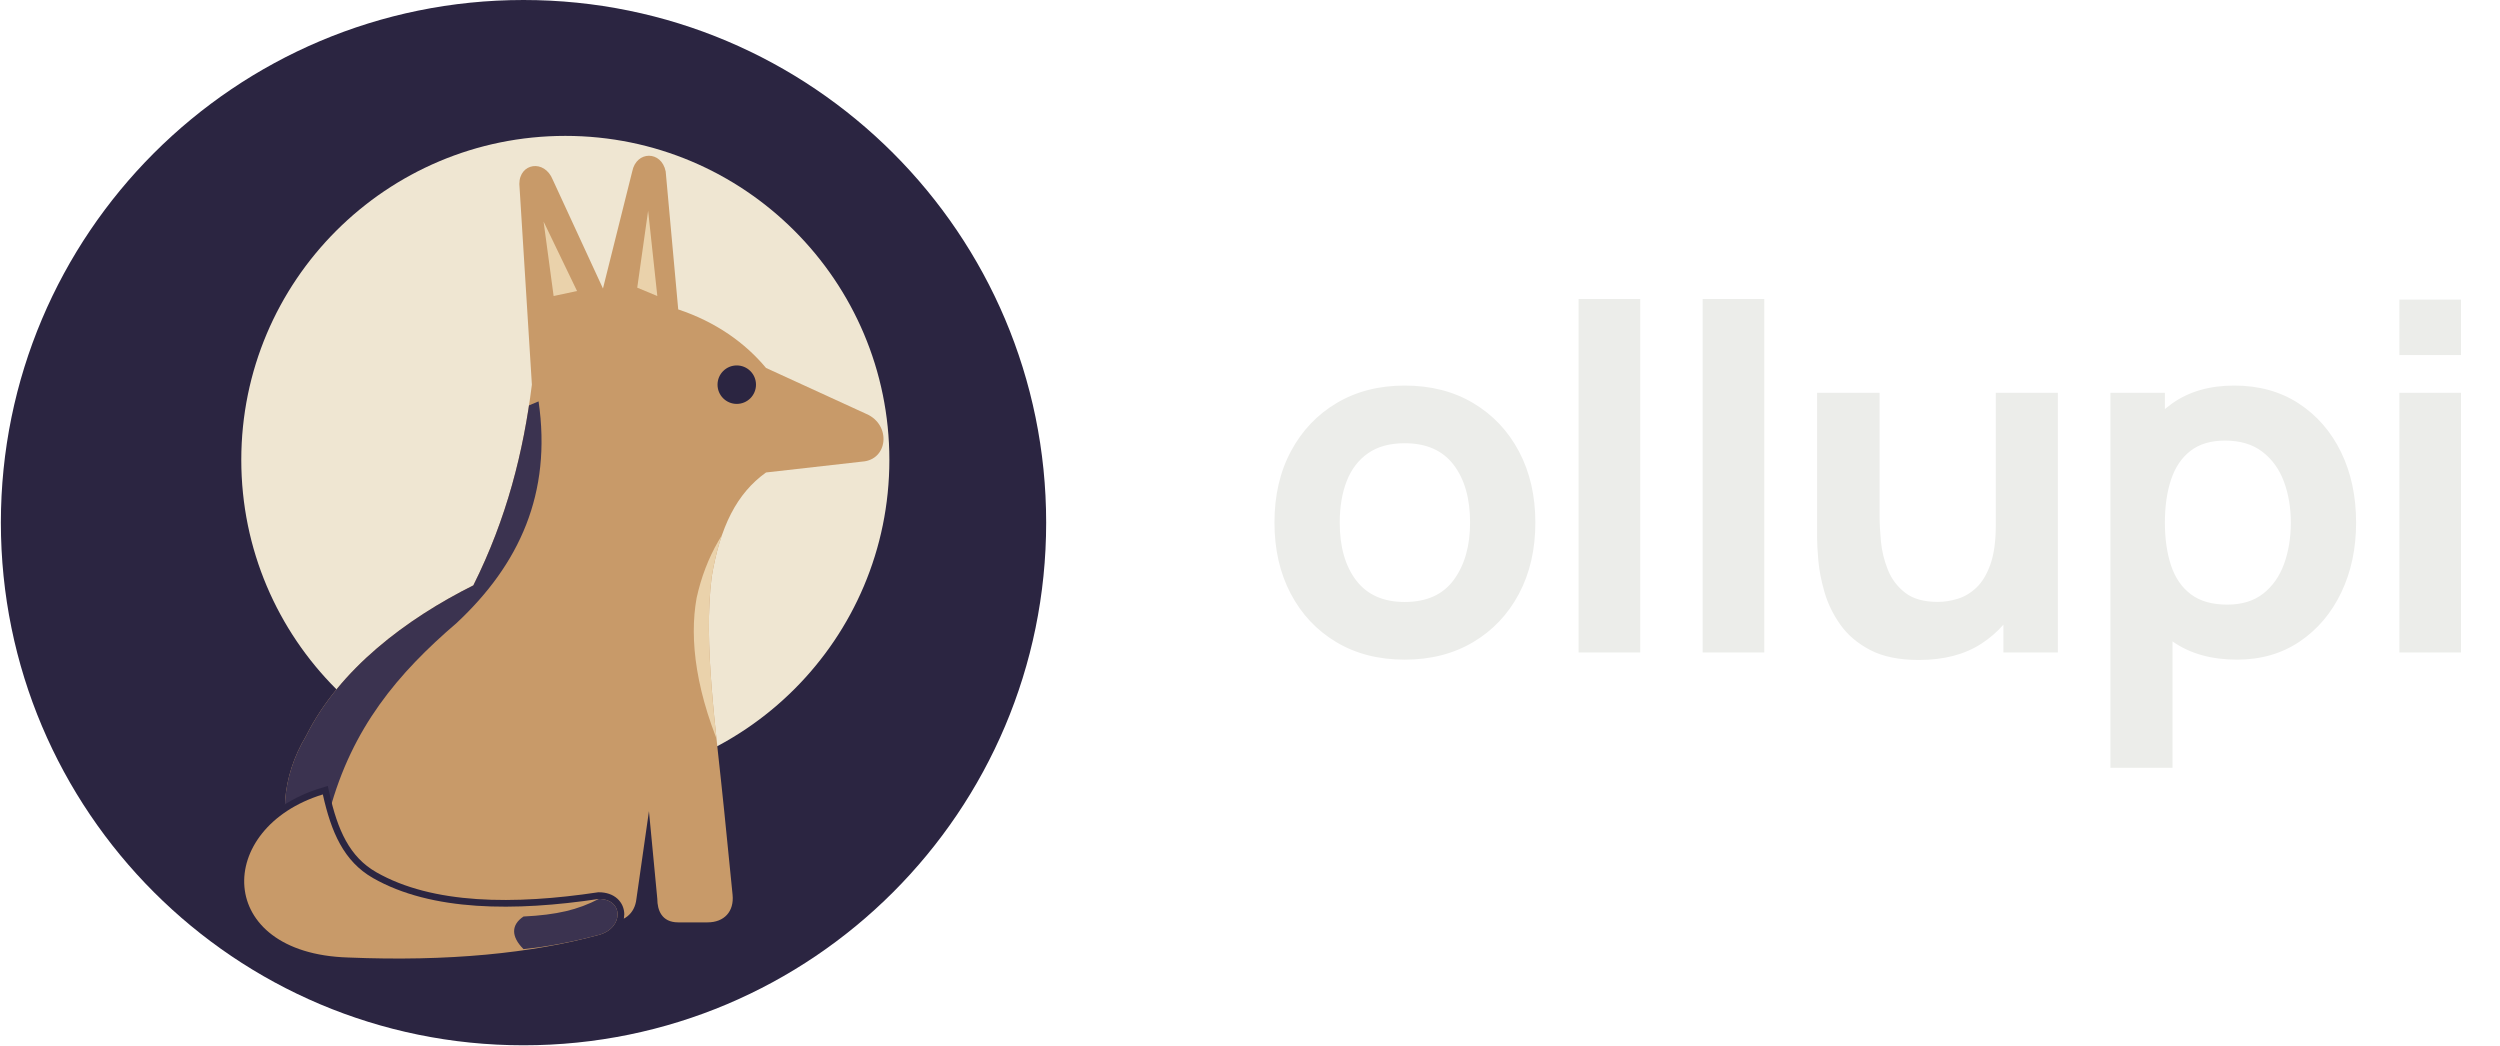
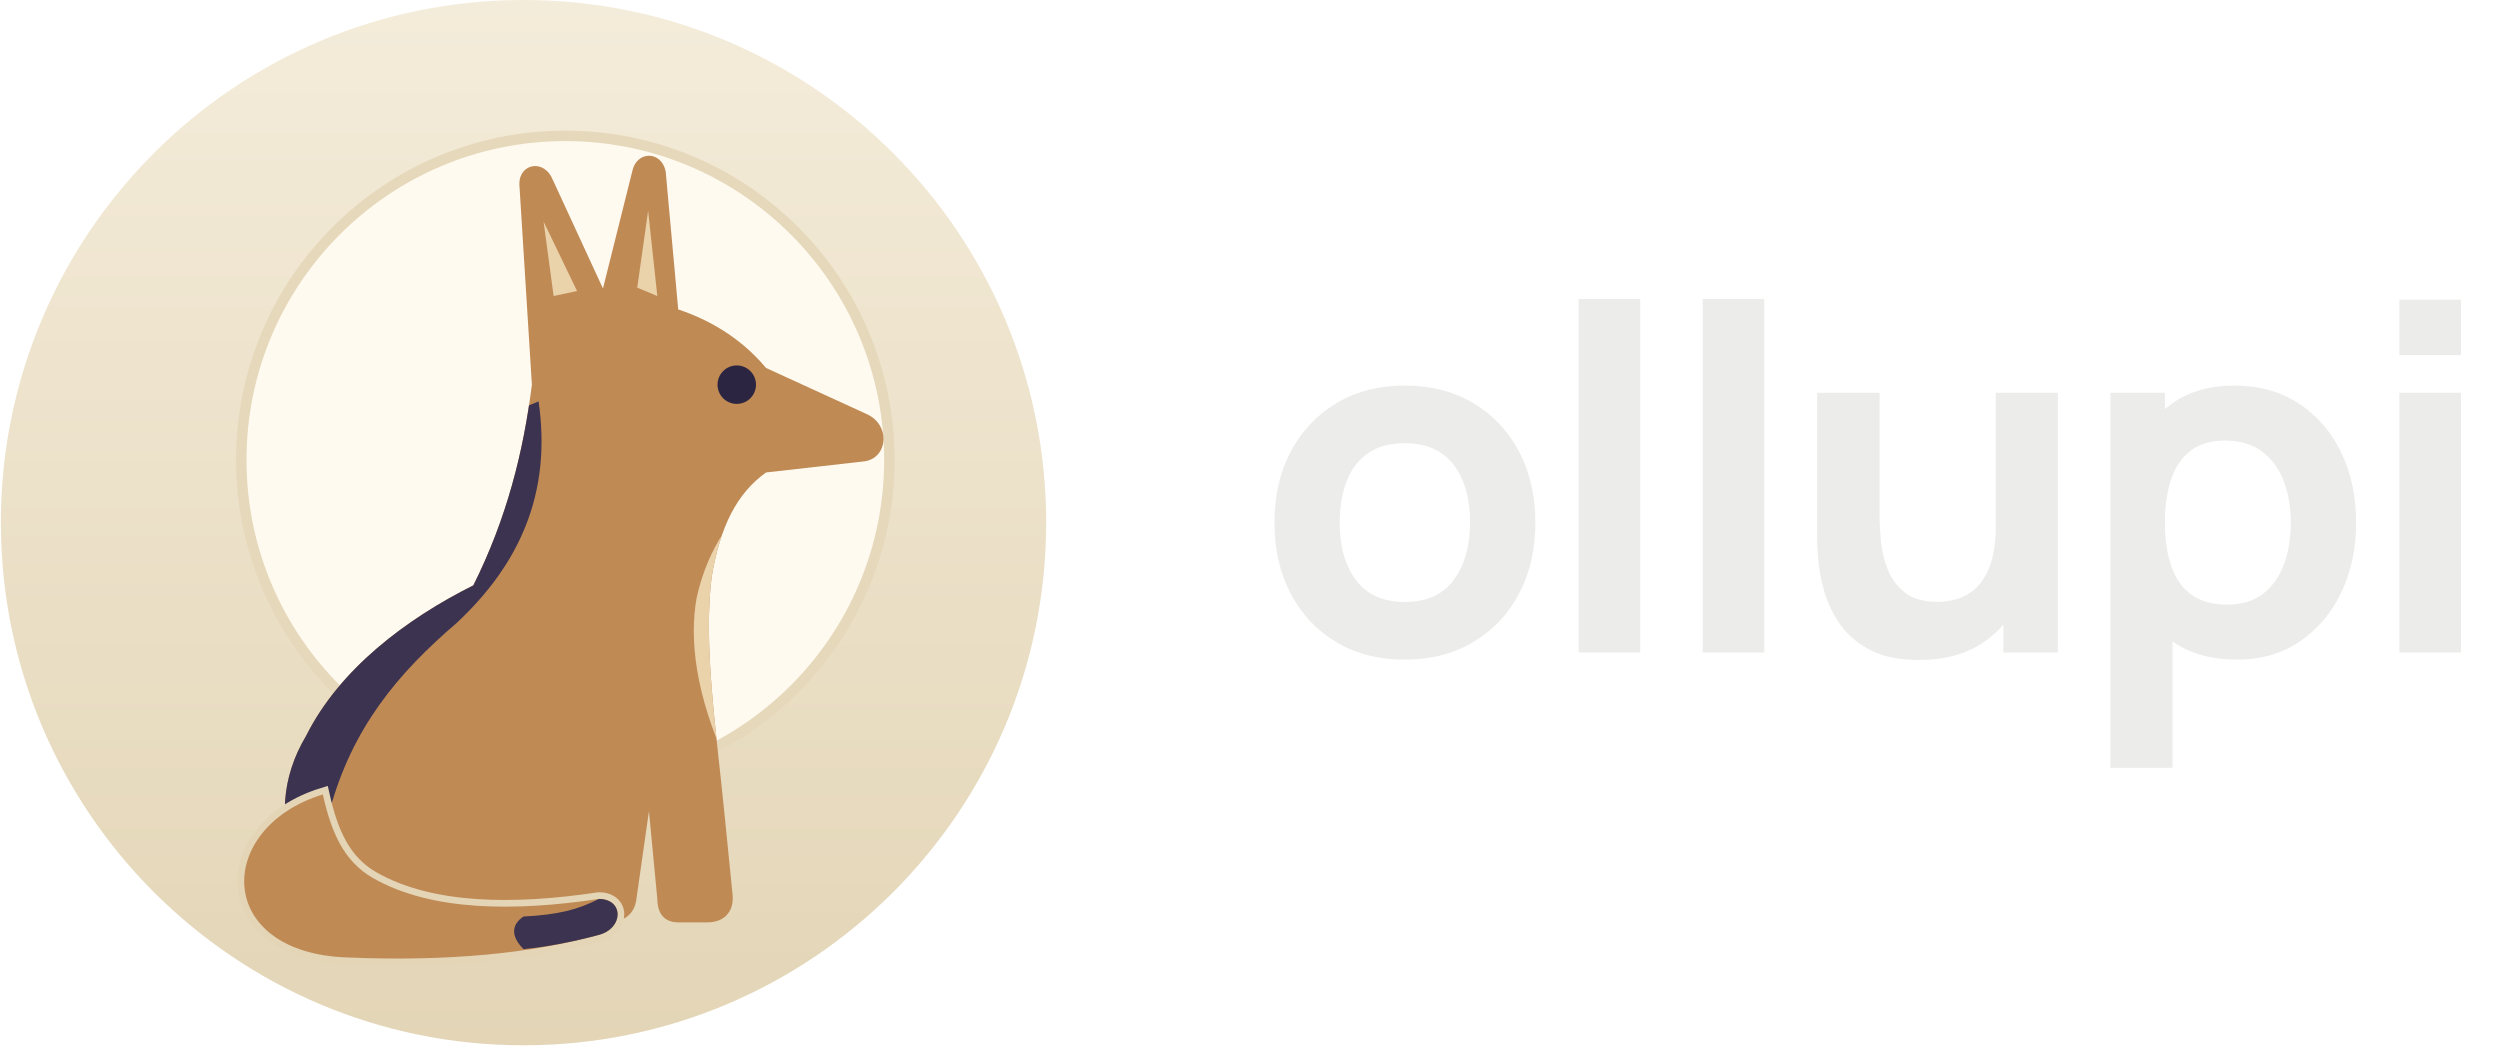
<svg xmlns="http://www.w3.org/2000/svg" viewBox="0 0 239.0 100" width="574" height="240">
-   <circle cx="50" cy="50" r="50" fill="#2b2541" />
-   <circle cx="54" cy="44" r="31" fill="#efe6d2" />
+   <defs>
+     <linearGradient id="ollupi-ground" x1="0" y1="0" x2="0" y2="1">
+       <stop offset="0" stop-color="#f4ecda" />
+       <stop offset="1" stop-color="#e3d5b6" />
+     </linearGradient>
+   </defs>
+   <circle cx="50" cy="50" r="50" fill="url(#ollupi-ground)" />
+   <circle cx="54" cy="44" r="31" fill="#fffaf0" stroke="#e6d8bb" stroke-width="1" />
  <g transform="translate(14 12) scale(.8)">
    <clipPath id="ollupi-body">
      <path d="M30 95 C18 95 13 83 19 73 C23 65 31 59 39 55 C43 47 45 39 46 31 L44.5 7 C44.5 4.5 47.5 4 48.5 6.5 L54.5 19.5 L58 5.5 C58.5 3 61.5 3 62 5.5 L63.5 22 C68 23.5 71.5 26 74 29 L86 34.5 C89 35.8 88.6 40 85.5 40.2 L74 41.5 C70.5 44 68.5 48 67.5 54 C66.5 62 68 72 69 82 L70 92 C70.2 94 69 95.3 67 95.3 L63.5 95.3 C61.5 95.3 61 93.8 61 92.5 L60 82 L58.5 92.5 C58.3 94.3 57 95.3 55 95.3 L50 95.3 Z" />
    </clipPath>
-     <path d="M30 95 C18 95 13 83 19 73 C23 65 31 59 39 55 C43 47 45 39 46 31 L44.5 7 C44.5 4.5 47.5 4 48.5 6.5 L54.5 19.5 L58 5.5 C58.5 3 61.5 3 62 5.5 L63.5 22 C68 23.5 71.5 26 74 29 L86 34.5 C89 35.8 88.6 40 85.5 40.2 L74 41.5 C70.5 44 68.5 48 67.5 54 C66.5 62 68 72 69 82 L70 92 C70.2 94 69 95.3 67 95.3 L63.5 95.3 C61.5 95.3 61 93.8 61 92.5 L60 82 L58.5 92.5 C58.3 94.3 57 95.3 55 95.3 L50 95.3 Z" fill="#c89a69" />
+     <path d="M30 95 C18 95 13 83 19 73 C23 65 31 59 39 55 C43 47 45 39 46 31 L44.5 7 C44.5 4.5 47.5 4 48.5 6.5 L54.5 19.5 L58 5.5 C58.5 3 61.5 3 62 5.5 L63.5 22 C68 23.5 71.5 26 74 29 L86 34.5 C89 35.8 88.6 40 85.5 40.2 L74 41.5 C70.5 44 68.5 48 67.5 54 C66.5 62 68 72 69 82 L70 92 C70.2 94 69 95.3 67 95.3 L63.5 95.3 C61.5 95.3 61 93.8 61 92.5 L60 82 L58.5 92.5 C58.3 94.3 57 95.3 55 95.3 L50 95.3 Z" fill="#c08a55" />
    <g clip-path="url(#ollupi-body)">
      <path d="M92 44 L72.5 44.5 C69.2 47.5 66.8 51.5 65.7 56.5 C64.8 61.5 65.6 68 69.2 76 L92 76 Z" fill="#ead2ab" />
      <path d="M8 92 L8 40 L30 40 L46.8 33 C48.4 44 44.5 52.5 37 59.5 C30 65.5 24.5 72 21.8 82 Z" fill="#3b3350" />
    </g>
    <path d="M47.4 11.5 L51.4 19.8 L48.6 20.4 Z M59.9 10.2 L61 20.4 L58.6 19.4 Z" fill="#ead2ab" />
-     <path d="M21 80 C8 84 8 99 24 99.5 C36 100 46 99 54 96.8 C57 96 57 92.5 54 92.5 C44 94 34 94 27 90 C23.5 88 22 84.5 21 80 Z" fill="#c89a69" stroke="#2b2541" stroke-width="1.6" paint-order="stroke" />
+     <path d="M21 80 C8 84 8 99 24 99.5 C36 100 46 99 54 96.8 C57 96 57 92.5 54 92.5 C44 94 34 94 27 90 C23.5 88 22 84.5 21 80 Z" fill="#c08a55" stroke="#e3d5b6" stroke-width="1.6" paint-order="stroke" />
    <path d="M45 94.6 C49 94.4 51.5 93.8 54 92.5 C57 92.5 57 96 54 96.8 C51 97.6 48 98.2 45 98.5 C43.5 97 43.5 95.6 45 94.6 Z" fill="#3b3350" />
    <circle cx="70.5" cy="31" r="2.3" fill="#2b2541" />
  </g>
  <g transform="translate(120 13.38) scale(0.023)">
    <path d="M621.668 2162.0Q458.918 2162.0 337.001 2089.0Q215.084 2016.0 147.542 1887.458Q80.0 1758.917 80.0 1591.833Q80.0 1422.75 149 1294.292Q218 1165.833 339.959 1093.917Q461.918 1022.0 621.668 1022.0Q784.501 1022.0 906.876 1094.958Q1029.252 1167.917 1097.21 1296.375Q1165.169 1424.833 1165.169 1591.833Q1165.169 1760.083 1096.71 1888.583Q1028.252 2017.083 905.835 2089.542Q783.418 2162.0 621.668 2162.0ZM621.668 1922.163Q758.75 1922.163 826.207 1829.747Q893.665 1737.332 893.665 1591.833Q893.665 1441.418 825.249 1351.628Q756.833 1261.837 621.668 1261.837Q528.669 1261.837 468.961 1303.67Q409.253 1345.503 380.379 1419.668Q351.504 1493.834 351.504 1591.833Q351.504 1743.082 420.087 1832.623Q488.669 1922.163 621.668 1922.163ZM1345.0 2132V662H1601.337V2132.0ZM1861.0 2132V662H2117.337V2132.0ZM2760.333 2163.333Q2637.082 2163.333 2558.04 2122Q2478.998 2080.666 2433.748 2016.541Q2388.499 1952.415 2367.999 1881.623Q2347.499 1810.831 2342.25 1750.04Q2337.0 1689.249 2337.0 1656.5V1052H2597.004V1567.165Q2597.004 1610.664 2602.629 1670.455Q2608.253 1730.246 2631.336 1788.038Q2654.419 1845.829 2703.418 1883.83Q2752.418 1921.83 2839.168 1921.83Q2879.5 1921.83 2921.958 1908.872Q2964.416 1895.914 3000.082 1862.04Q3035.749 1828.165 3058.04 1765.291Q3080.332 1702.416 3080.332 1603.499L3229.834 1671.167Q3229.834 1803.916 3177.084 1916.041Q3124.334 2028.166 3020.167 2095.75Q2916 2163.333 2760.333 2163.333ZM3111.999 2132.0V1785.497H3080.332V1052.0H3338.503V2132.0ZM4083.335 2162.0Q3923.834 2162.0 3816.501 2086.917Q3709.167 2011.833 3654.834 1882.792Q3600.501 1753.75 3600.501 1591.833Q3600.501 1429.667 3654.417 1300.708Q3708.334 1171.75 3813.209 1096.875Q3918.084 1022.0 4071.834 1022.0Q4226.001 1022.0 4339.876 1096.125Q4453.752 1170.25 4516.377 1298.792Q4579.002 1427.333 4579.002 1591.833Q4579.002 1753.833 4517.21 1882.875Q4455.418 2011.917 4344.043 2086.958Q4232.668 2162.0 4083.335 2162.0ZM3557.167 2612.0V1052.0H3783.67V1801.164H3815.337V2612.0ZM4043 1933.163Q4134.083 1933.163 4192.457 1887.497Q4250.832 1841.831 4279.165 1764.332Q4307.498 1686.832 4307.498 1591.833Q4307.498 1497.834 4278.373 1420.418Q4249.248 1343.002 4188.624 1296.919Q4128 1250.837 4033.834 1250.837Q3945.418 1250.837 3890.168 1293.586Q3834.919 1336.336 3809.295 1413.293Q3783.67 1490.251 3783.67 1591.833Q3783.67 1693.249 3809.253 1770.29Q3834.836 1847.331 3891.919 1890.247Q3949.001 1933.163 4043 1933.163ZM4759.0 895.168V664.499H5015.337V895.168ZM4759.0 2132V1052H5015.337V2132.0Z" fill="#ecedea" />
  </g>
</svg>
